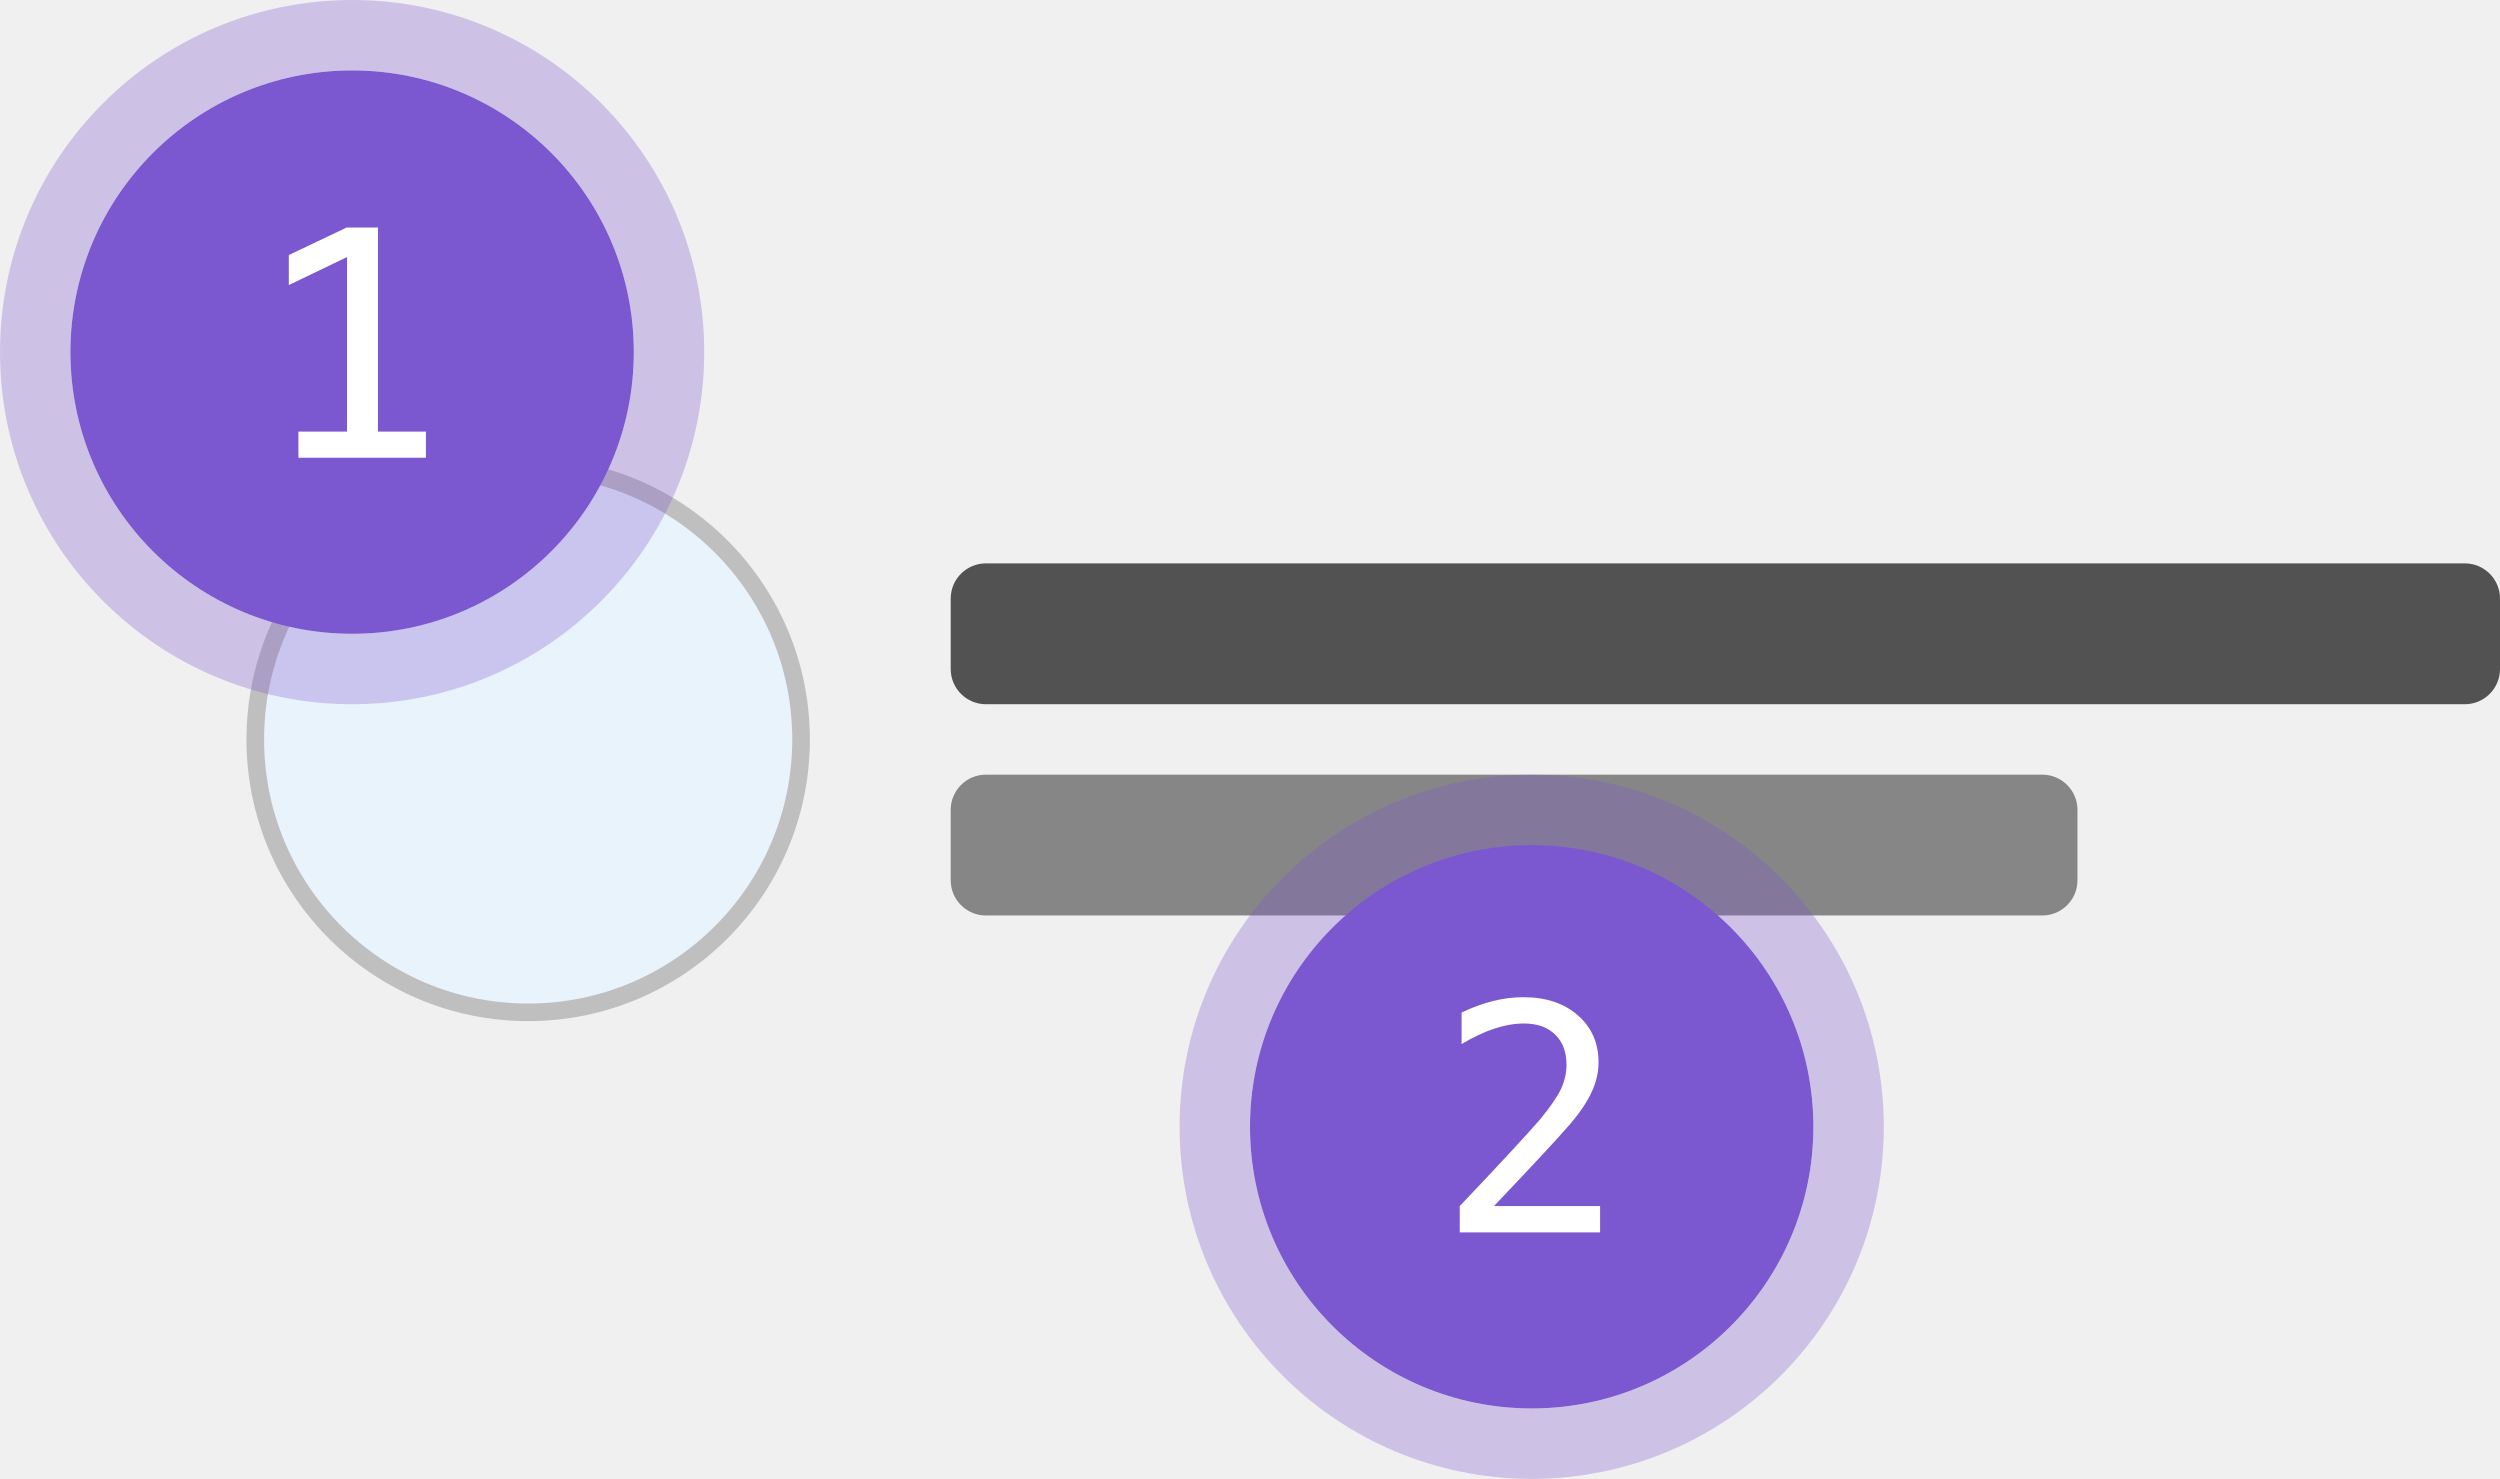
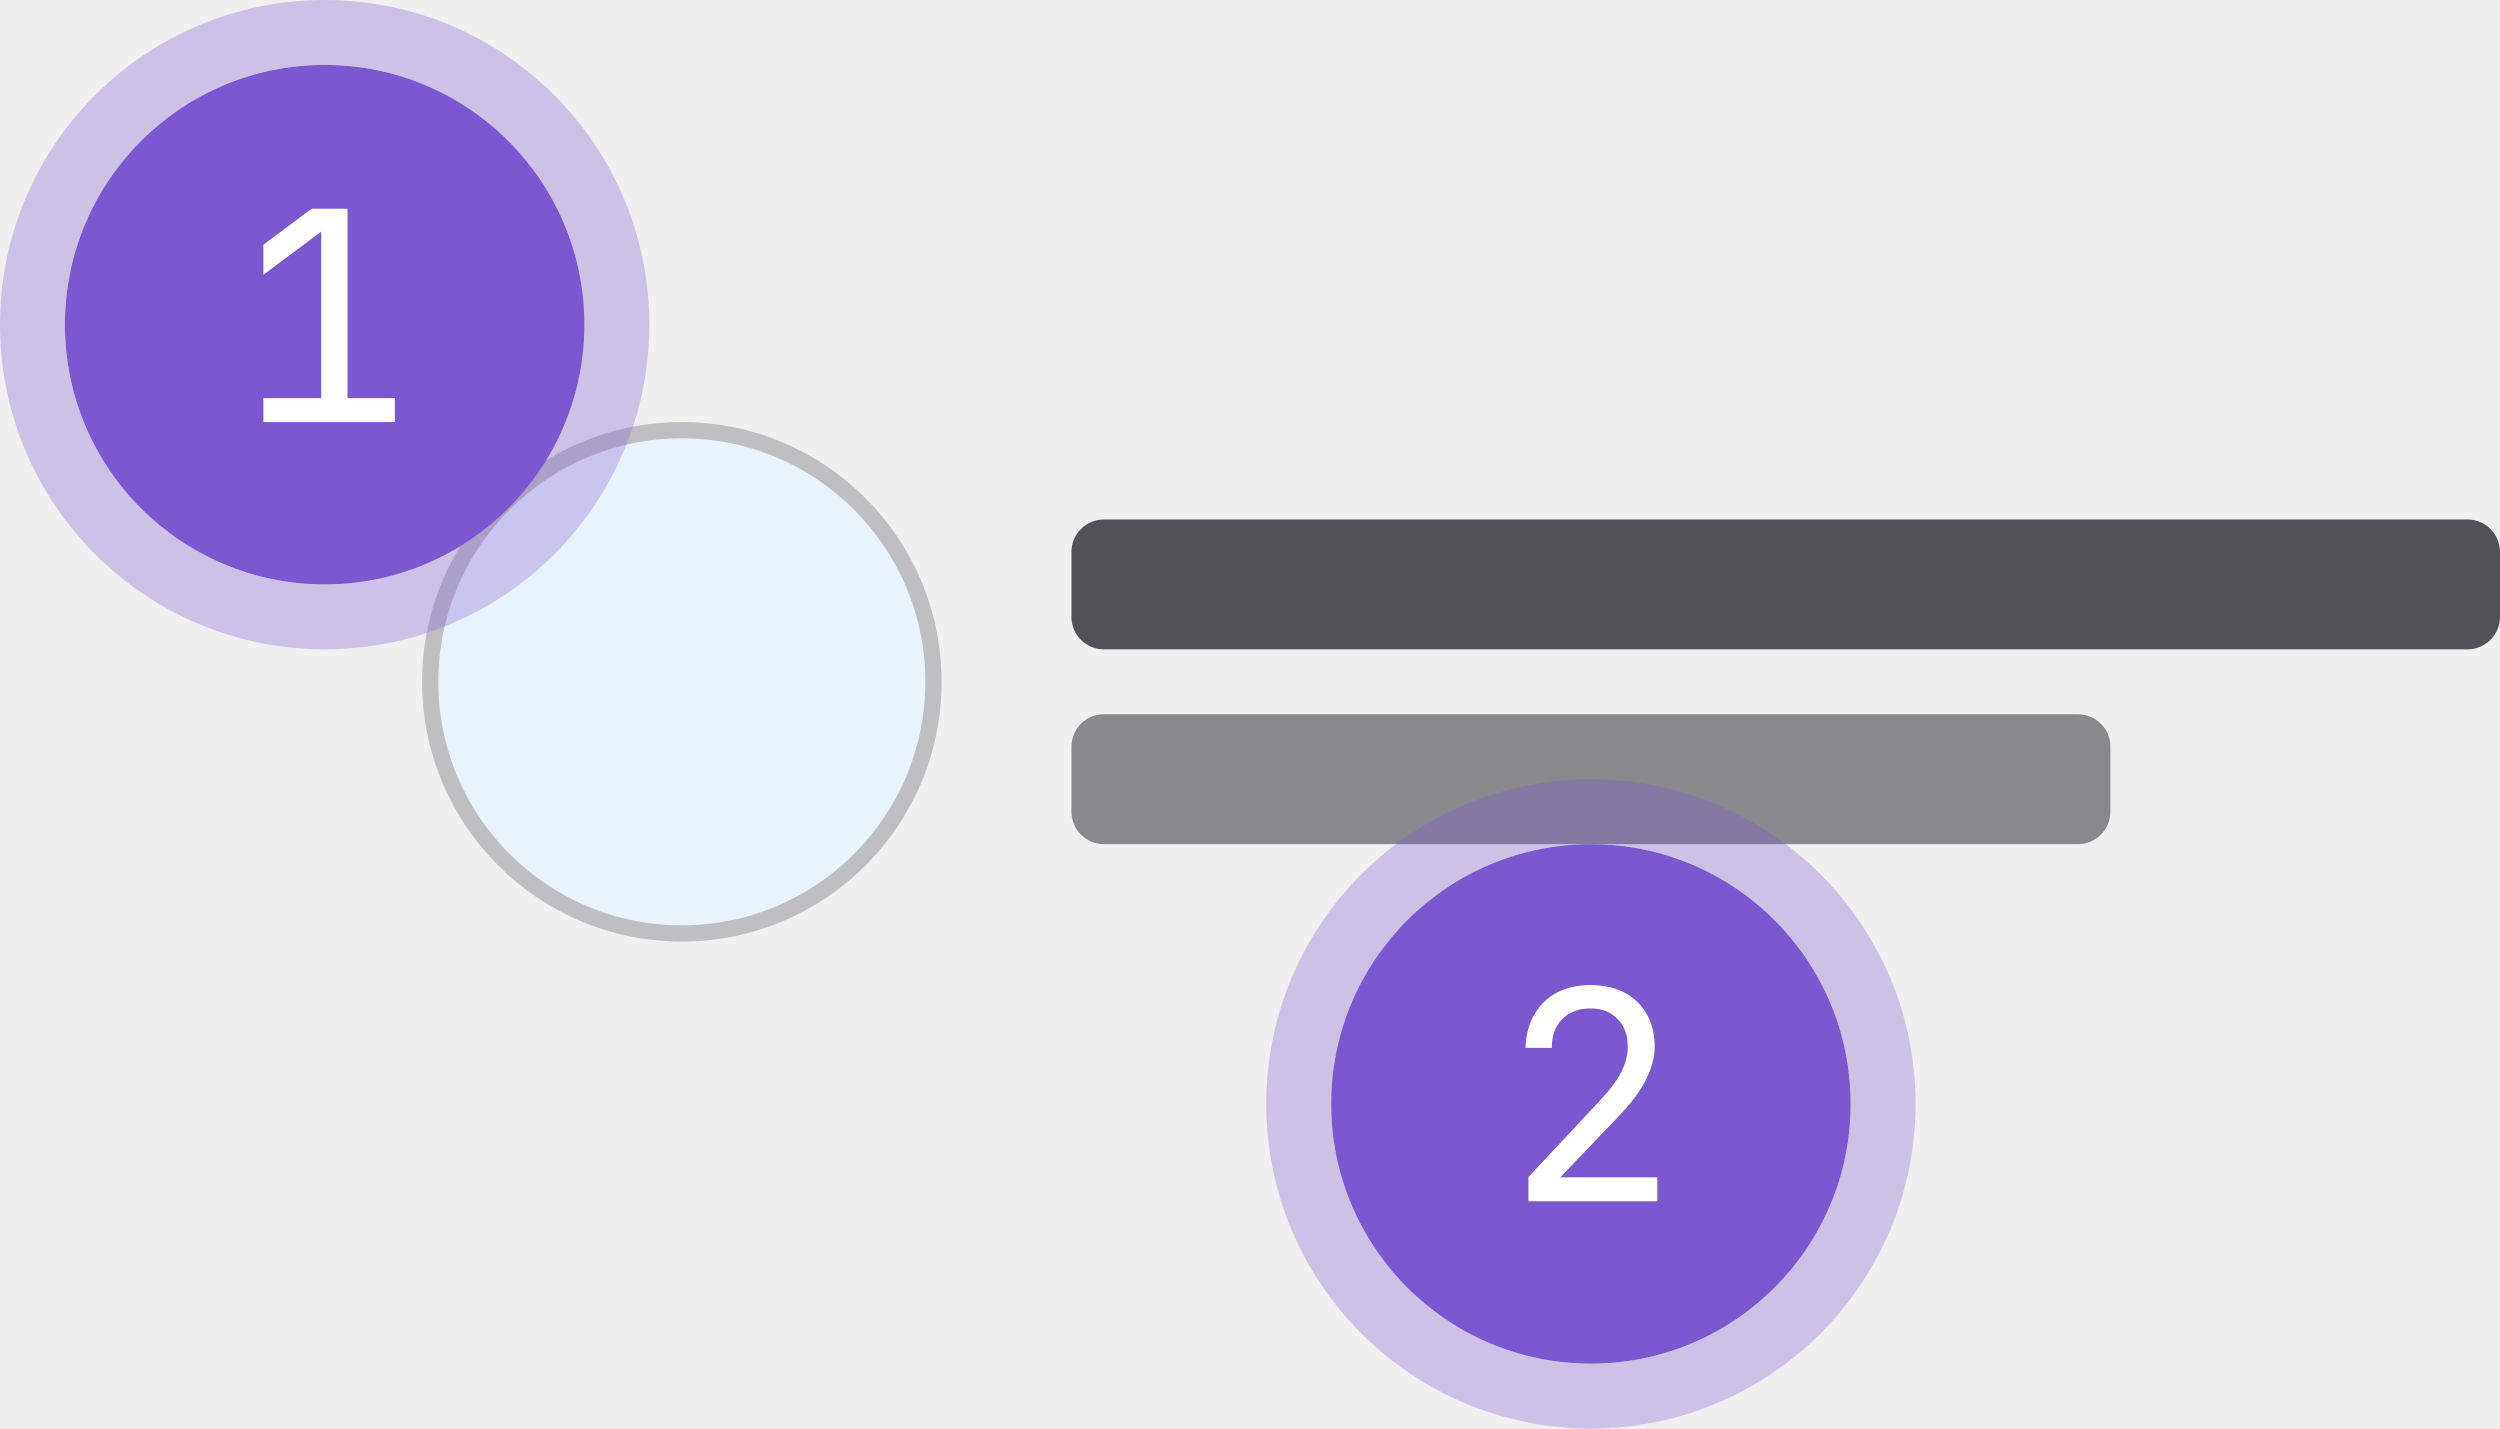
- <svg xmlns="http://www.w3.org/2000/svg" width="142" height="84" viewBox="0 0 142 84" fill="none">
-   <rect x="54" y="32" width="88" height="8" rx="2" fill="#525252" />
-   <rect x="54" y="44" width="64" height="8" rx="2" fill="#868686" />
-   <circle cx="30" cy="42" r="15.5" fill="#E9F3FC" stroke="#BFBFBF" />
-   <circle cx="87" cy="64" r="16" fill="#7B58CF" />
-   <circle cx="87" cy="64" r="18" stroke="#7B58CF" stroke-opacity="0.3" stroke-width="4" />
-   <path d="M84.856 68.506H90.885V70H82.913V68.506C84.009 67.352 84.967 66.332 85.787 65.447C86.607 64.562 87.173 63.938 87.483 63.575C88.069 62.86 88.465 62.283 88.67 61.844C88.875 61.398 88.978 60.944 88.978 60.481C88.978 59.749 88.761 59.175 88.327 58.759C87.899 58.343 87.311 58.135 86.561 58.135C86.027 58.135 85.468 58.231 84.882 58.425C84.296 58.618 83.675 58.911 83.019 59.304V57.511C83.622 57.224 84.214 57.007 84.794 56.86C85.38 56.714 85.957 56.641 86.525 56.641C87.809 56.641 88.84 56.983 89.619 57.669C90.404 58.349 90.797 59.242 90.797 60.35C90.797 60.912 90.665 61.475 90.401 62.037C90.144 62.6 89.722 63.221 89.136 63.9C88.808 64.281 88.33 64.809 87.703 65.482C87.082 66.156 86.133 67.164 84.856 68.506Z" fill="white" />
-   <circle cx="20" cy="20" r="16" fill="#7B58CF" />
-   <circle cx="20" cy="20" r="18" stroke="#7B58CF" stroke-opacity="0.3" stroke-width="4" />
-   <path d="M16.95 24.515H19.71V14.601L16.405 16.191V14.486L19.692 12.922H21.468V24.515H24.192V26H16.95V24.515Z" fill="white" />
+ <svg xmlns="http://www.w3.org/2000/svg" width="154" height="88" viewBox="0 0 154 88" fill="none">
+   <g clip-path="url(#clip0_570_12480)">
+     <rect x="66" y="32" width="88" height="8" rx="2" fill="#535158" />
+     <rect x="66" y="44" width="64" height="8" rx="2" fill="#89888D" />
+     <rect x="26.5" y="26.5" width="31" height="31" rx="15.5" fill="#E9F3FC" />
+     <rect x="26.5" y="26.5" width="31" height="31" rx="15.5" stroke="#BFBFC3" />
+     <circle cx="98" cy="68" r="16" fill="#7B58CF" />
+     <circle cx="98" cy="68" r="18" stroke="#7B58CF" stroke-opacity="0.3" stroke-width="4" />
+     <path d="M94.151 74V72.506L98.525 67.826C99.162 67.154 99.612 66.554 99.876 66.026C100.14 65.498 100.272 64.982 100.272 64.478C100.272 63.758 100.062 63.188 99.641 62.768C99.234 62.336 98.675 62.12 97.968 62.12C97.236 62.12 96.653 62.342 96.222 62.786C95.802 63.218 95.591 63.806 95.591 64.55H93.972C93.996 63.758 94.175 63.074 94.511 62.498C94.847 61.91 95.309 61.46 95.897 61.148C96.486 60.836 97.175 60.68 97.968 60.68C98.784 60.68 99.486 60.836 100.074 61.148C100.662 61.46 101.118 61.904 101.442 62.48C101.766 63.044 101.928 63.716 101.928 64.496C101.928 65.12 101.754 65.78 101.406 66.476C101.07 67.172 100.488 67.952 99.659 68.816L96.114 72.524H102.09V74H94.151Z" fill="white" />
+     <circle cx="20" cy="20" r="16" fill="#7B58CF" />
+     <circle cx="20" cy="20" r="18" stroke="#7B58CF" stroke-opacity="0.3" stroke-width="4" />
+     <path d="M16.224 26V24.524H19.788V14.264L16.224 16.928V15.074L19.194 12.86H21.407V24.524H24.323V26H16.224Z" fill="white" />
+   </g>
+   <defs>
+     <clipPath id="clip0_570_12480">
+       <rect width="154" height="88" fill="white" />
+     </clipPath>
+   </defs>
</svg>
